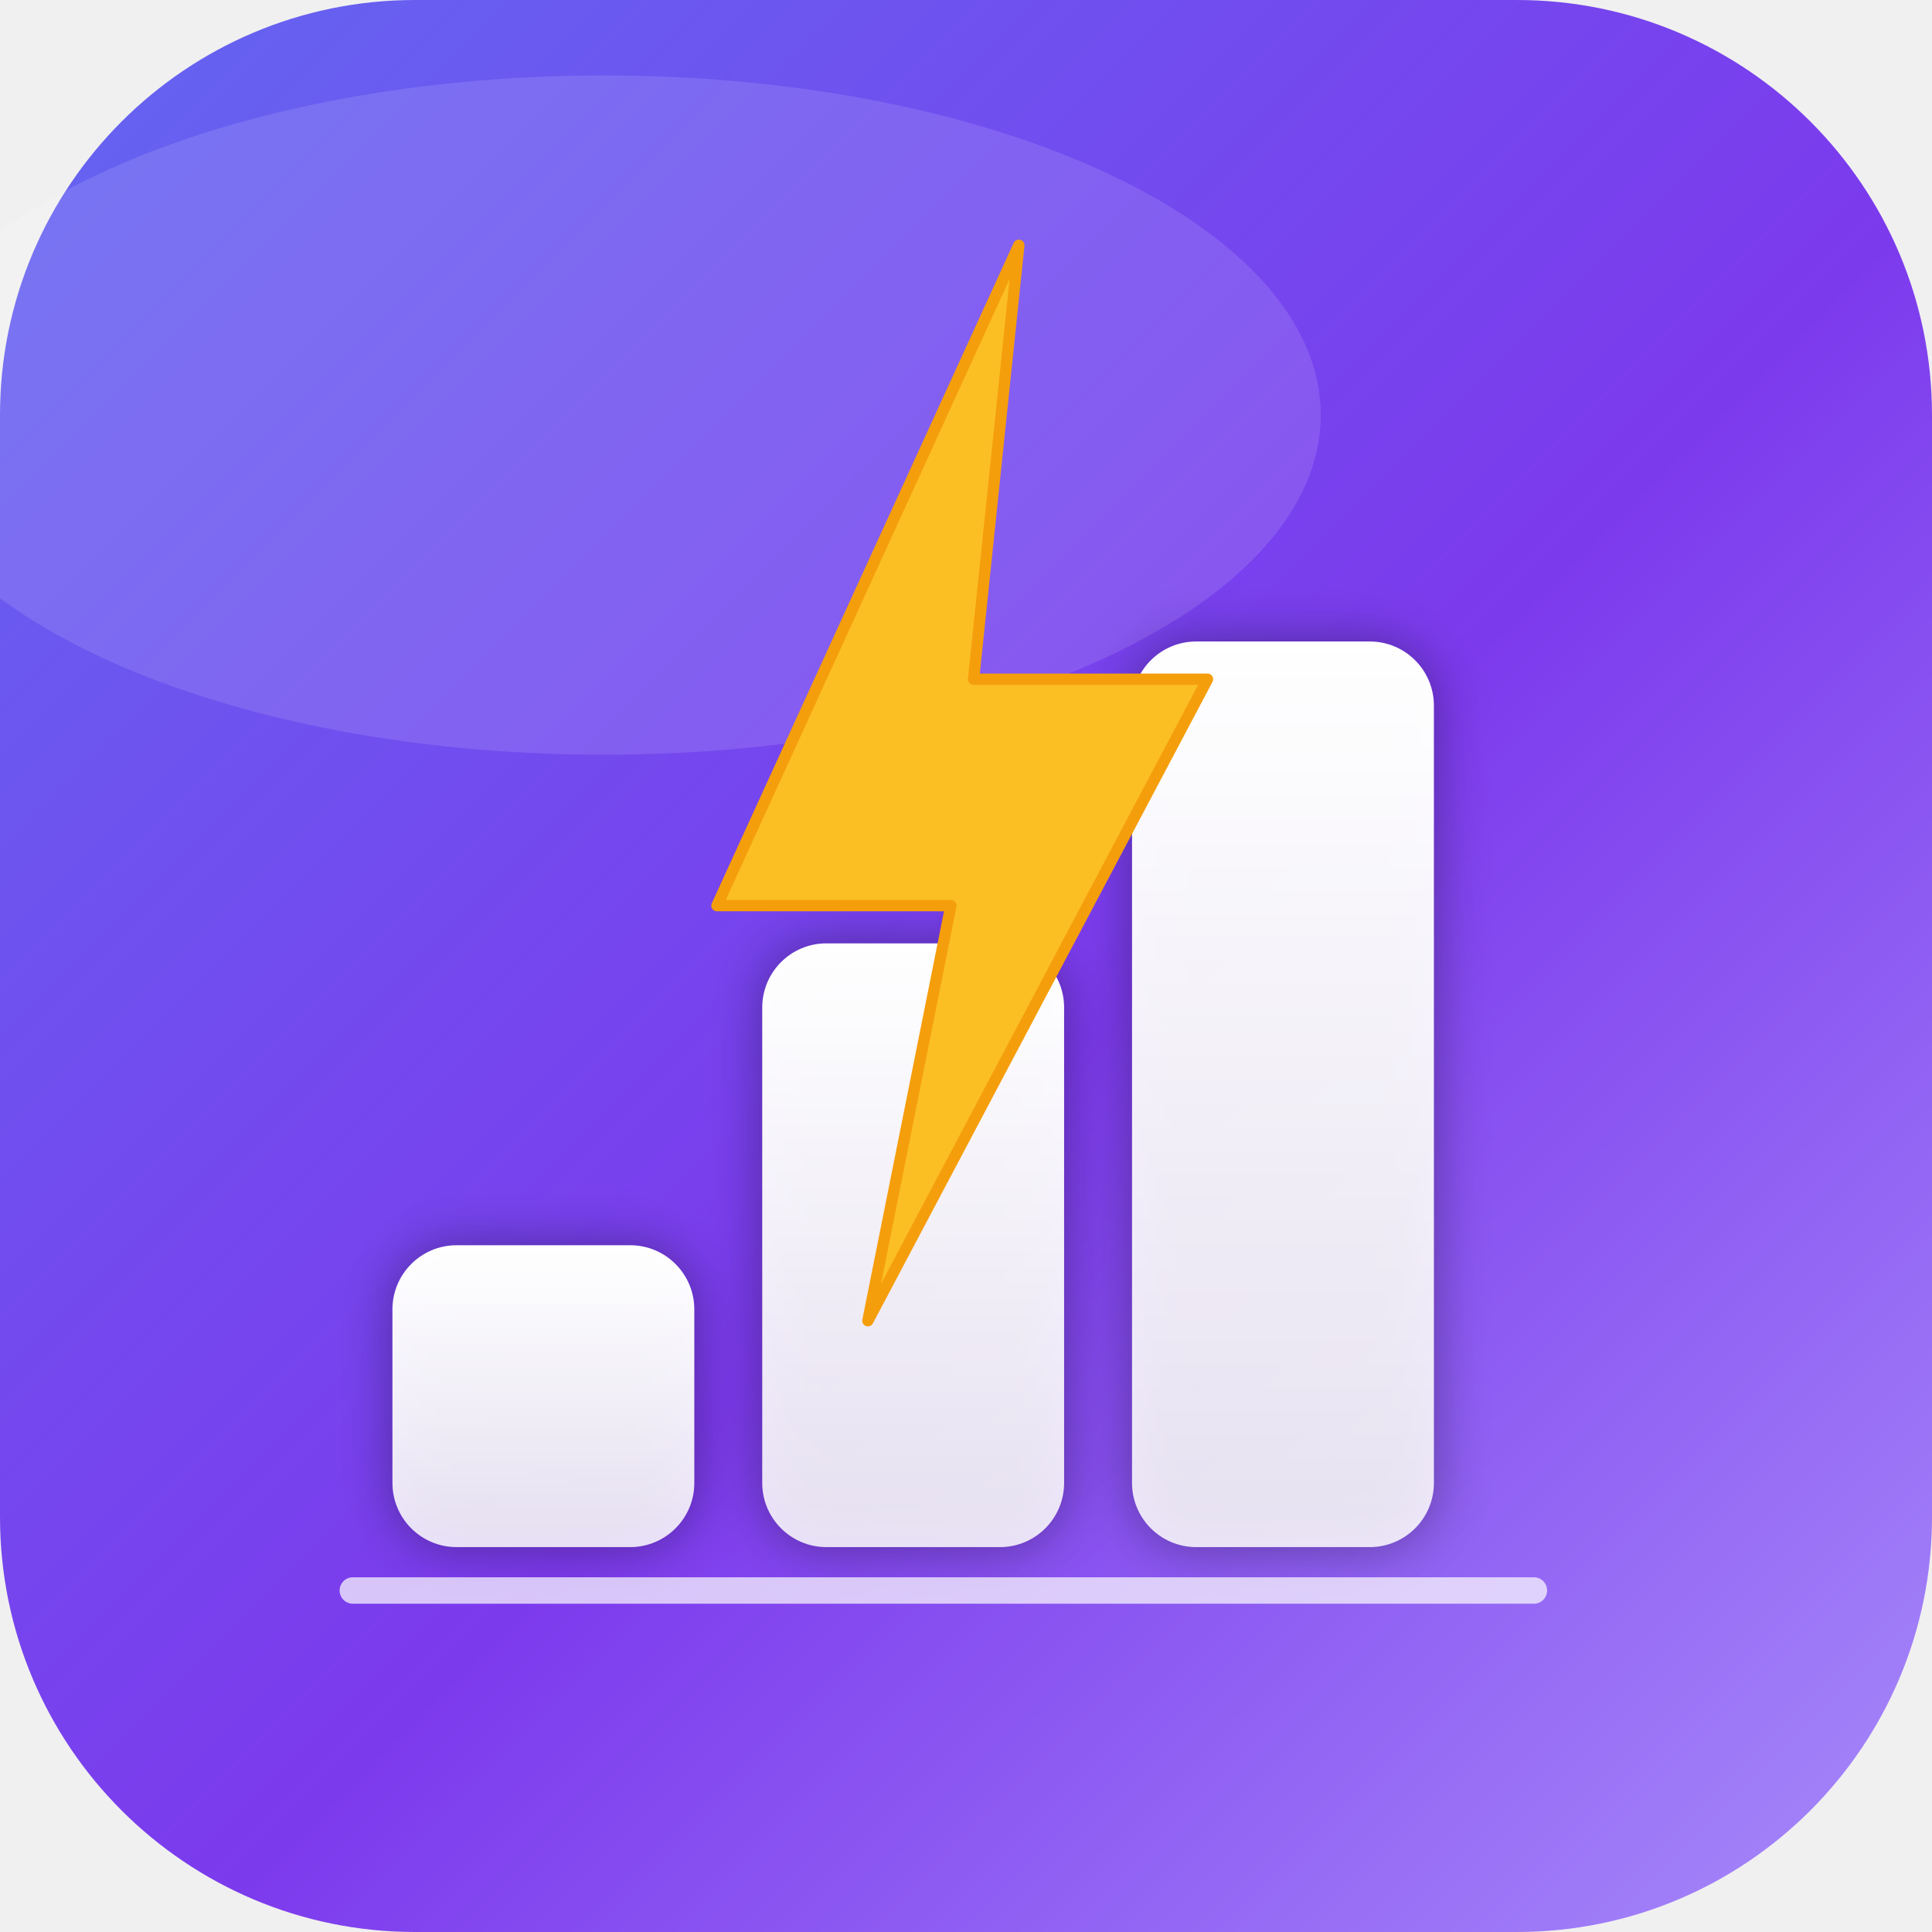
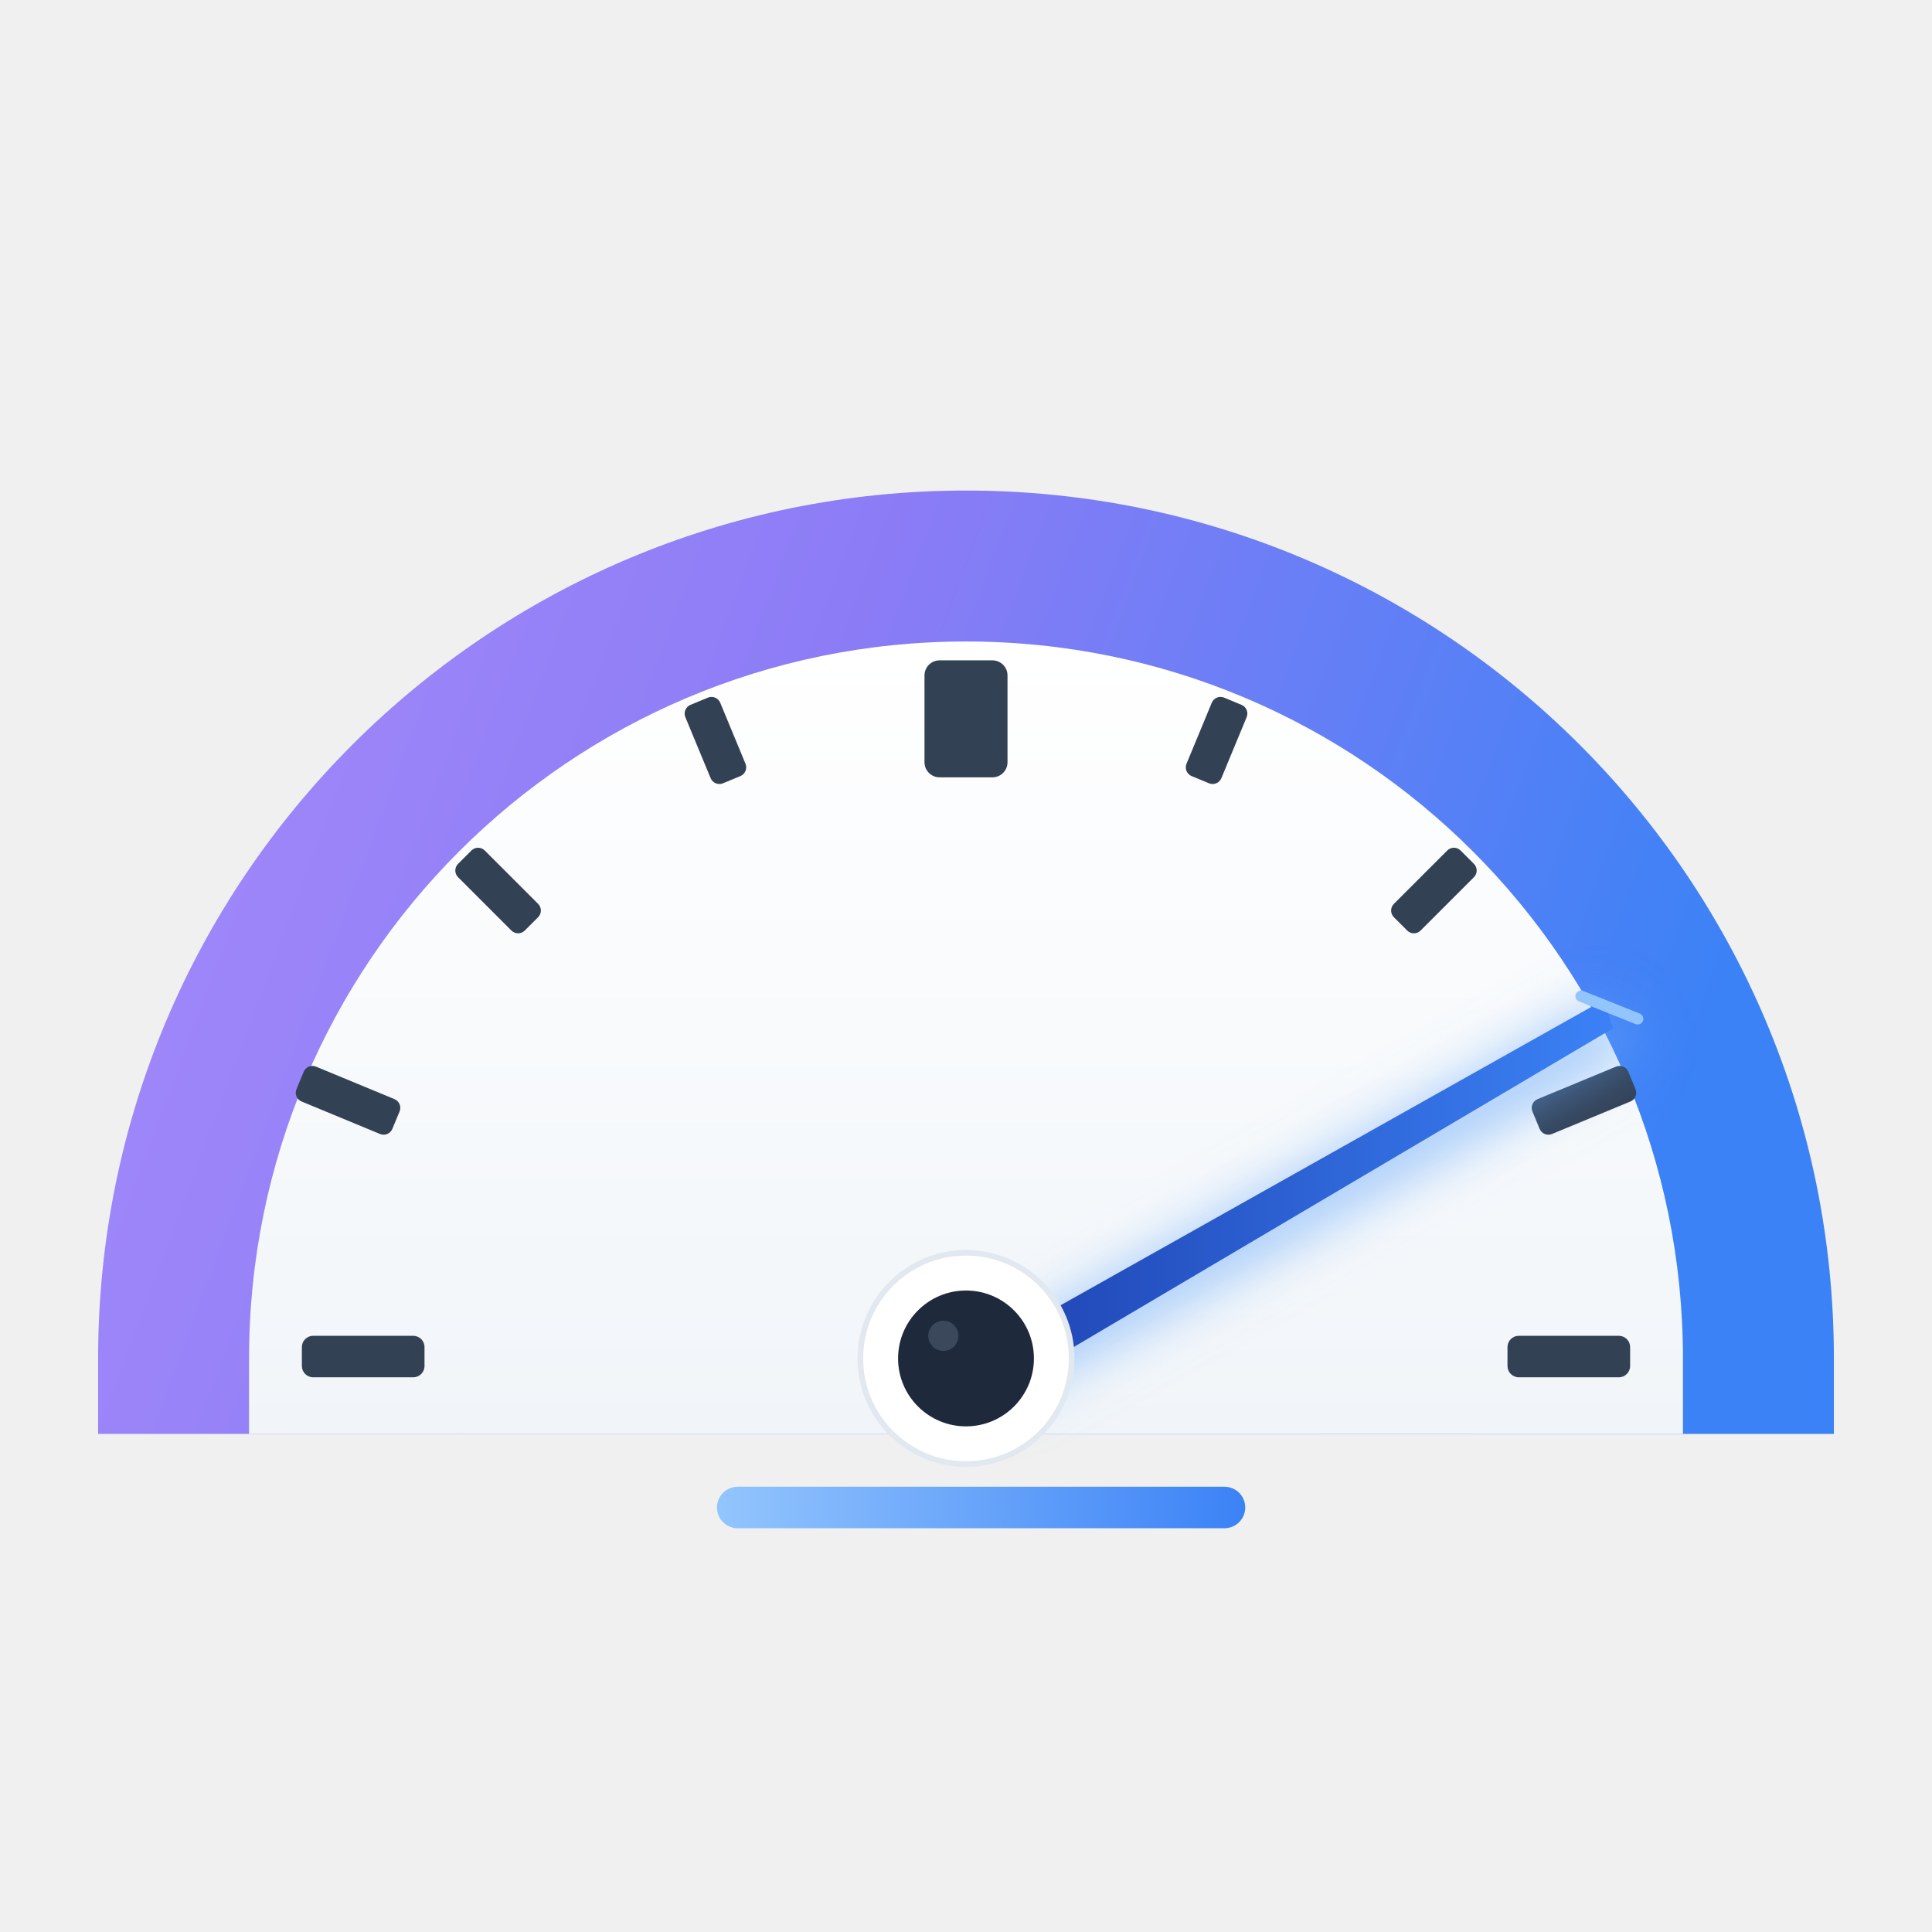
<svg xmlns="http://www.w3.org/2000/svg" width="1024" height="1024" viewBox="0 0 1024 1024">
  <defs>
-     <linearGradient id="bg" x1="0" y1="0" x2="1024" y2="1024" gradientUnits="userSpaceOnUse">
-       <stop offset="0" stop-color="#6366F1" />
-       <stop offset="0.55" stop-color="#7C3AED" />
-       <stop offset="1" stop-color="#A78BFA" />
+     <linearGradient id="ringGrad" x1="0" y1="0" x2="1" y2="0.2">
+       <stop offset="0" stop-color="#A78BFA" />
+       <stop offset="0.45" stop-color="#8B7CF6" />
+       <stop offset="1" stop-color="#3B82F6" />
    </linearGradient>
-     <linearGradient id="bar" x1="0" y1="0" x2="0" y2="1">
-       <stop offset="0" stop-color="#FFFFFF" stop-opacity="1" />
-       <stop offset="1" stop-color="#FFFFFF" stop-opacity="0.85" />
+     <linearGradient id="dialGrad" x1="0" y1="0" x2="0" y2="1">
+       <stop offset="0" stop-color="#FFFFFF" />
+       <stop offset="1" stop-color="#F1F5F9" />
    </linearGradient>
-     <filter id="shadow" x="-10%" y="-10%" width="120%" height="120%">
+     <linearGradient id="needleGrad" x1="0" y1="0" x2="1" y2="0">
+       <stop offset="0" stop-color="#1E40AF" />
+       <stop offset="1" stop-color="#3B82F6" />
+     </linearGradient>
+     <linearGradient id="barGrad" x1="0" y1="0" x2="1" y2="0">
+       <stop offset="0" stop-color="#93C5FD" />
+       <stop offset="1" stop-color="#3B82F6" />
+     </linearGradient>
+     <filter id="needleGlow" x="-30%" y="-30%" width="160%" height="160%">
      <feGaussianBlur stdDeviation="14" />
    </filter>
  </defs>
-   <rect x="0" y="0" width="1024" height="1024" rx="220" fill="url(#bg)" />
-   <ellipse cx="320" cy="220" rx="380" ry="180" fill="#FFFFFF" opacity="0.12" />
-   <g filter="url(#shadow)" opacity="0.35">
-     <rect x="208" y="660" width="160" height="160" rx="34" />
-     <rect x="404" y="500" width="160" height="320" rx="34" />
-     <rect x="600" y="340" width="160" height="480" rx="34" />
+   <path d="M 52 720 A 460 460 0 0 1 972 720 L 972 760 L 52 760 Z" fill="url(#ringGrad)" />
+   <path d="M 132 720 A 380 380 0 0 1 892 720 L 892 760 L 132 760 Z" fill="url(#dialGrad)" />
+   <g fill="#334155">
+     <rect x="160" y="708" width="65" height="22" rx="6" />
+     <rect x="-27" y="-10" width="55" height="20" rx="5" transform="translate(184 583) rotate(22.5)" />
+     <rect x="-25" y="-10" width="50" height="20" rx="5" transform="translate(264 472) rotate(45)" />
+     <rect x="-22" y="-10" width="45" height="20" rx="5" transform="translate(379 392) rotate(67.5)" />
+     <rect x="490" y="350" width="44" height="62" rx="8" />
+     <rect x="-22" y="-10" width="45" height="20" rx="5" transform="translate(645 392) rotate(112.5)" />
+     <rect x="-25" y="-10" width="50" height="20" rx="5" transform="translate(760 472) rotate(135)" />
+     <rect x="-27" y="-10" width="55" height="20" rx="5" transform="translate(840 583) rotate(157.5)" />
+     <rect x="799" y="708" width="65" height="22" rx="6" />
  </g>
-   <g>
-     <rect x="208" y="660" width="160" height="160" rx="34" fill="url(#bar)" />
-     <rect x="404" y="500" width="160" height="320" rx="34" fill="url(#bar)" />
-     <rect x="600" y="340" width="160" height="480" rx="34" fill="url(#bar)" />
+   <g filter="url(#needleGlow)" opacity="0.55">
+     <path d="M 512 720 L 850 530 L 870 555 L 530 745 Z" fill="#60A5FA" />
  </g>
-   <path d="M 540 130            L 380 480            L 504 480            L 460 700            L 640 360            L 516 360 Z" fill="#FBBF24" stroke="#F59E0B" stroke-width="6" stroke-linejoin="round" />
-   <rect x="180" y="836" width="640" height="14" rx="7" fill="#FFFFFF" opacity="0.7" />
+   <path d="M 512 720 L 850 530 L 855 545 L 525 740 Z" fill="url(#needleGrad)" />
+   <line x1="838" y1="528" x2="868" y2="540" stroke="#93C5FD" stroke-width="6" stroke-linecap="round" />
+   <circle cx="512" cy="720" r="56" fill="#FFFFFF" />
+   <circle cx="512" cy="720" r="56" fill="none" stroke="#E2E8F0" stroke-width="3" />
+   <circle cx="512" cy="720" r="36" fill="#1E293B" />
+   <circle cx="500" cy="708" r="8" fill="#475569" opacity="0.7" />
+   <rect x="380" y="788" width="280" height="22" rx="11" fill="url(#barGrad)" />
</svg>
